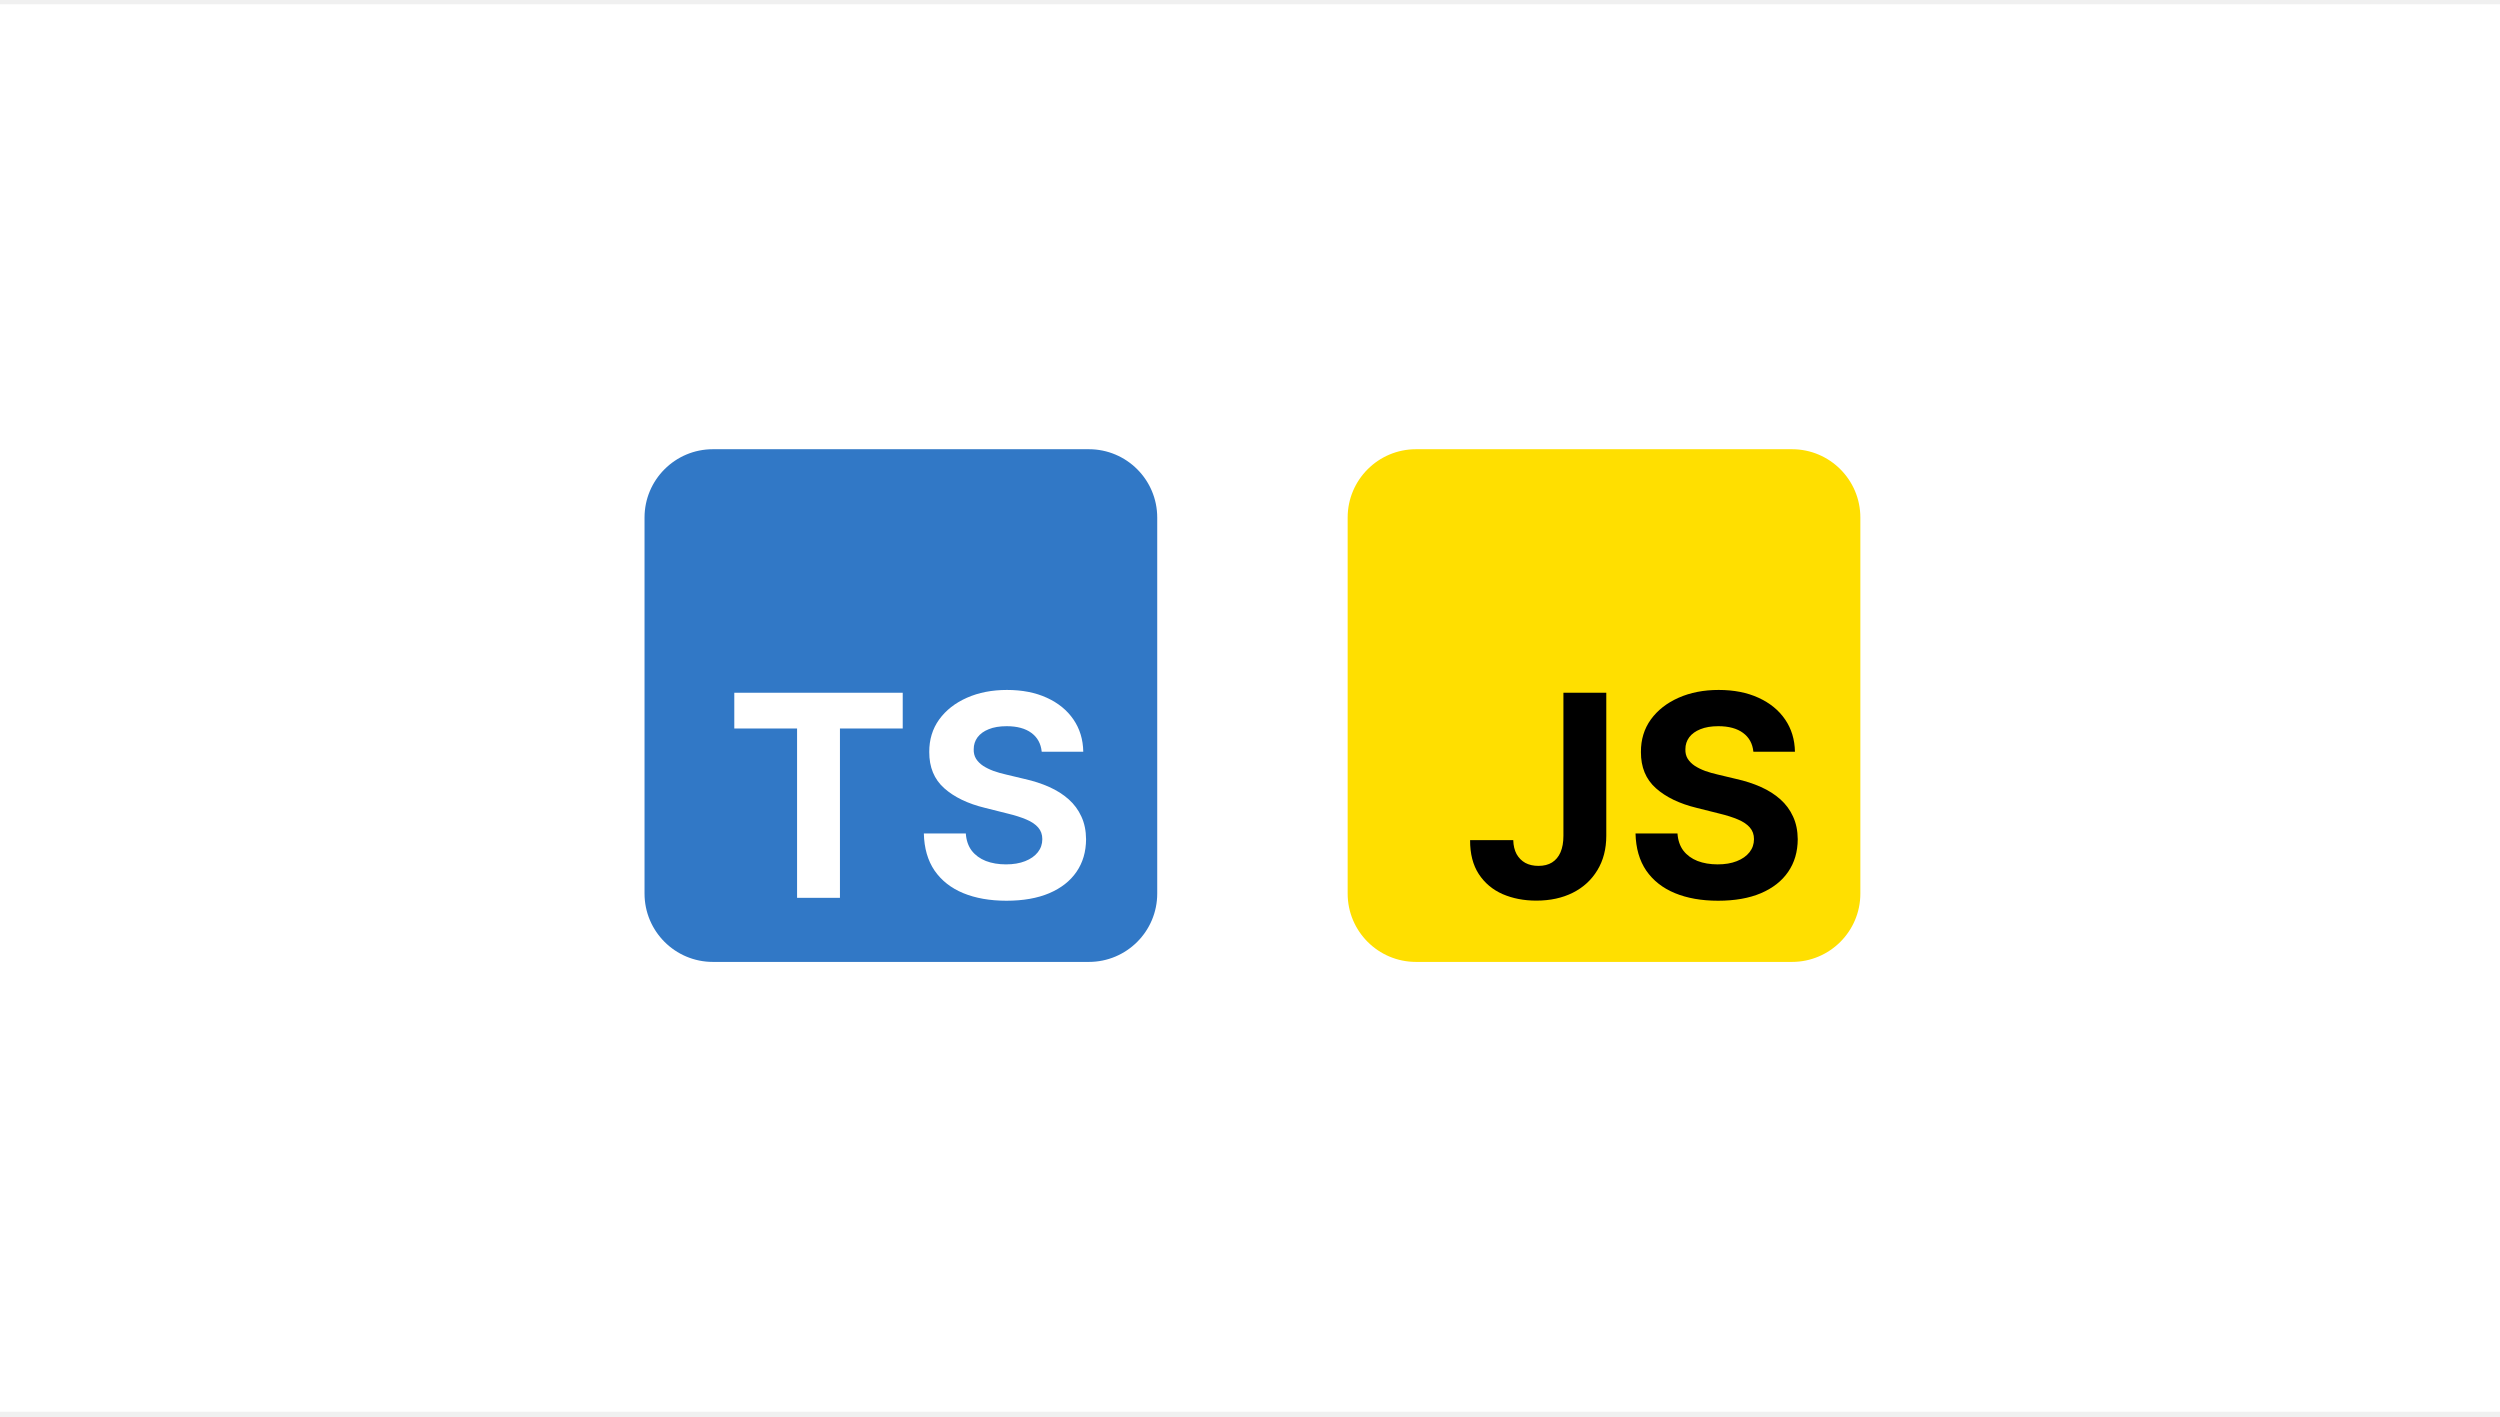
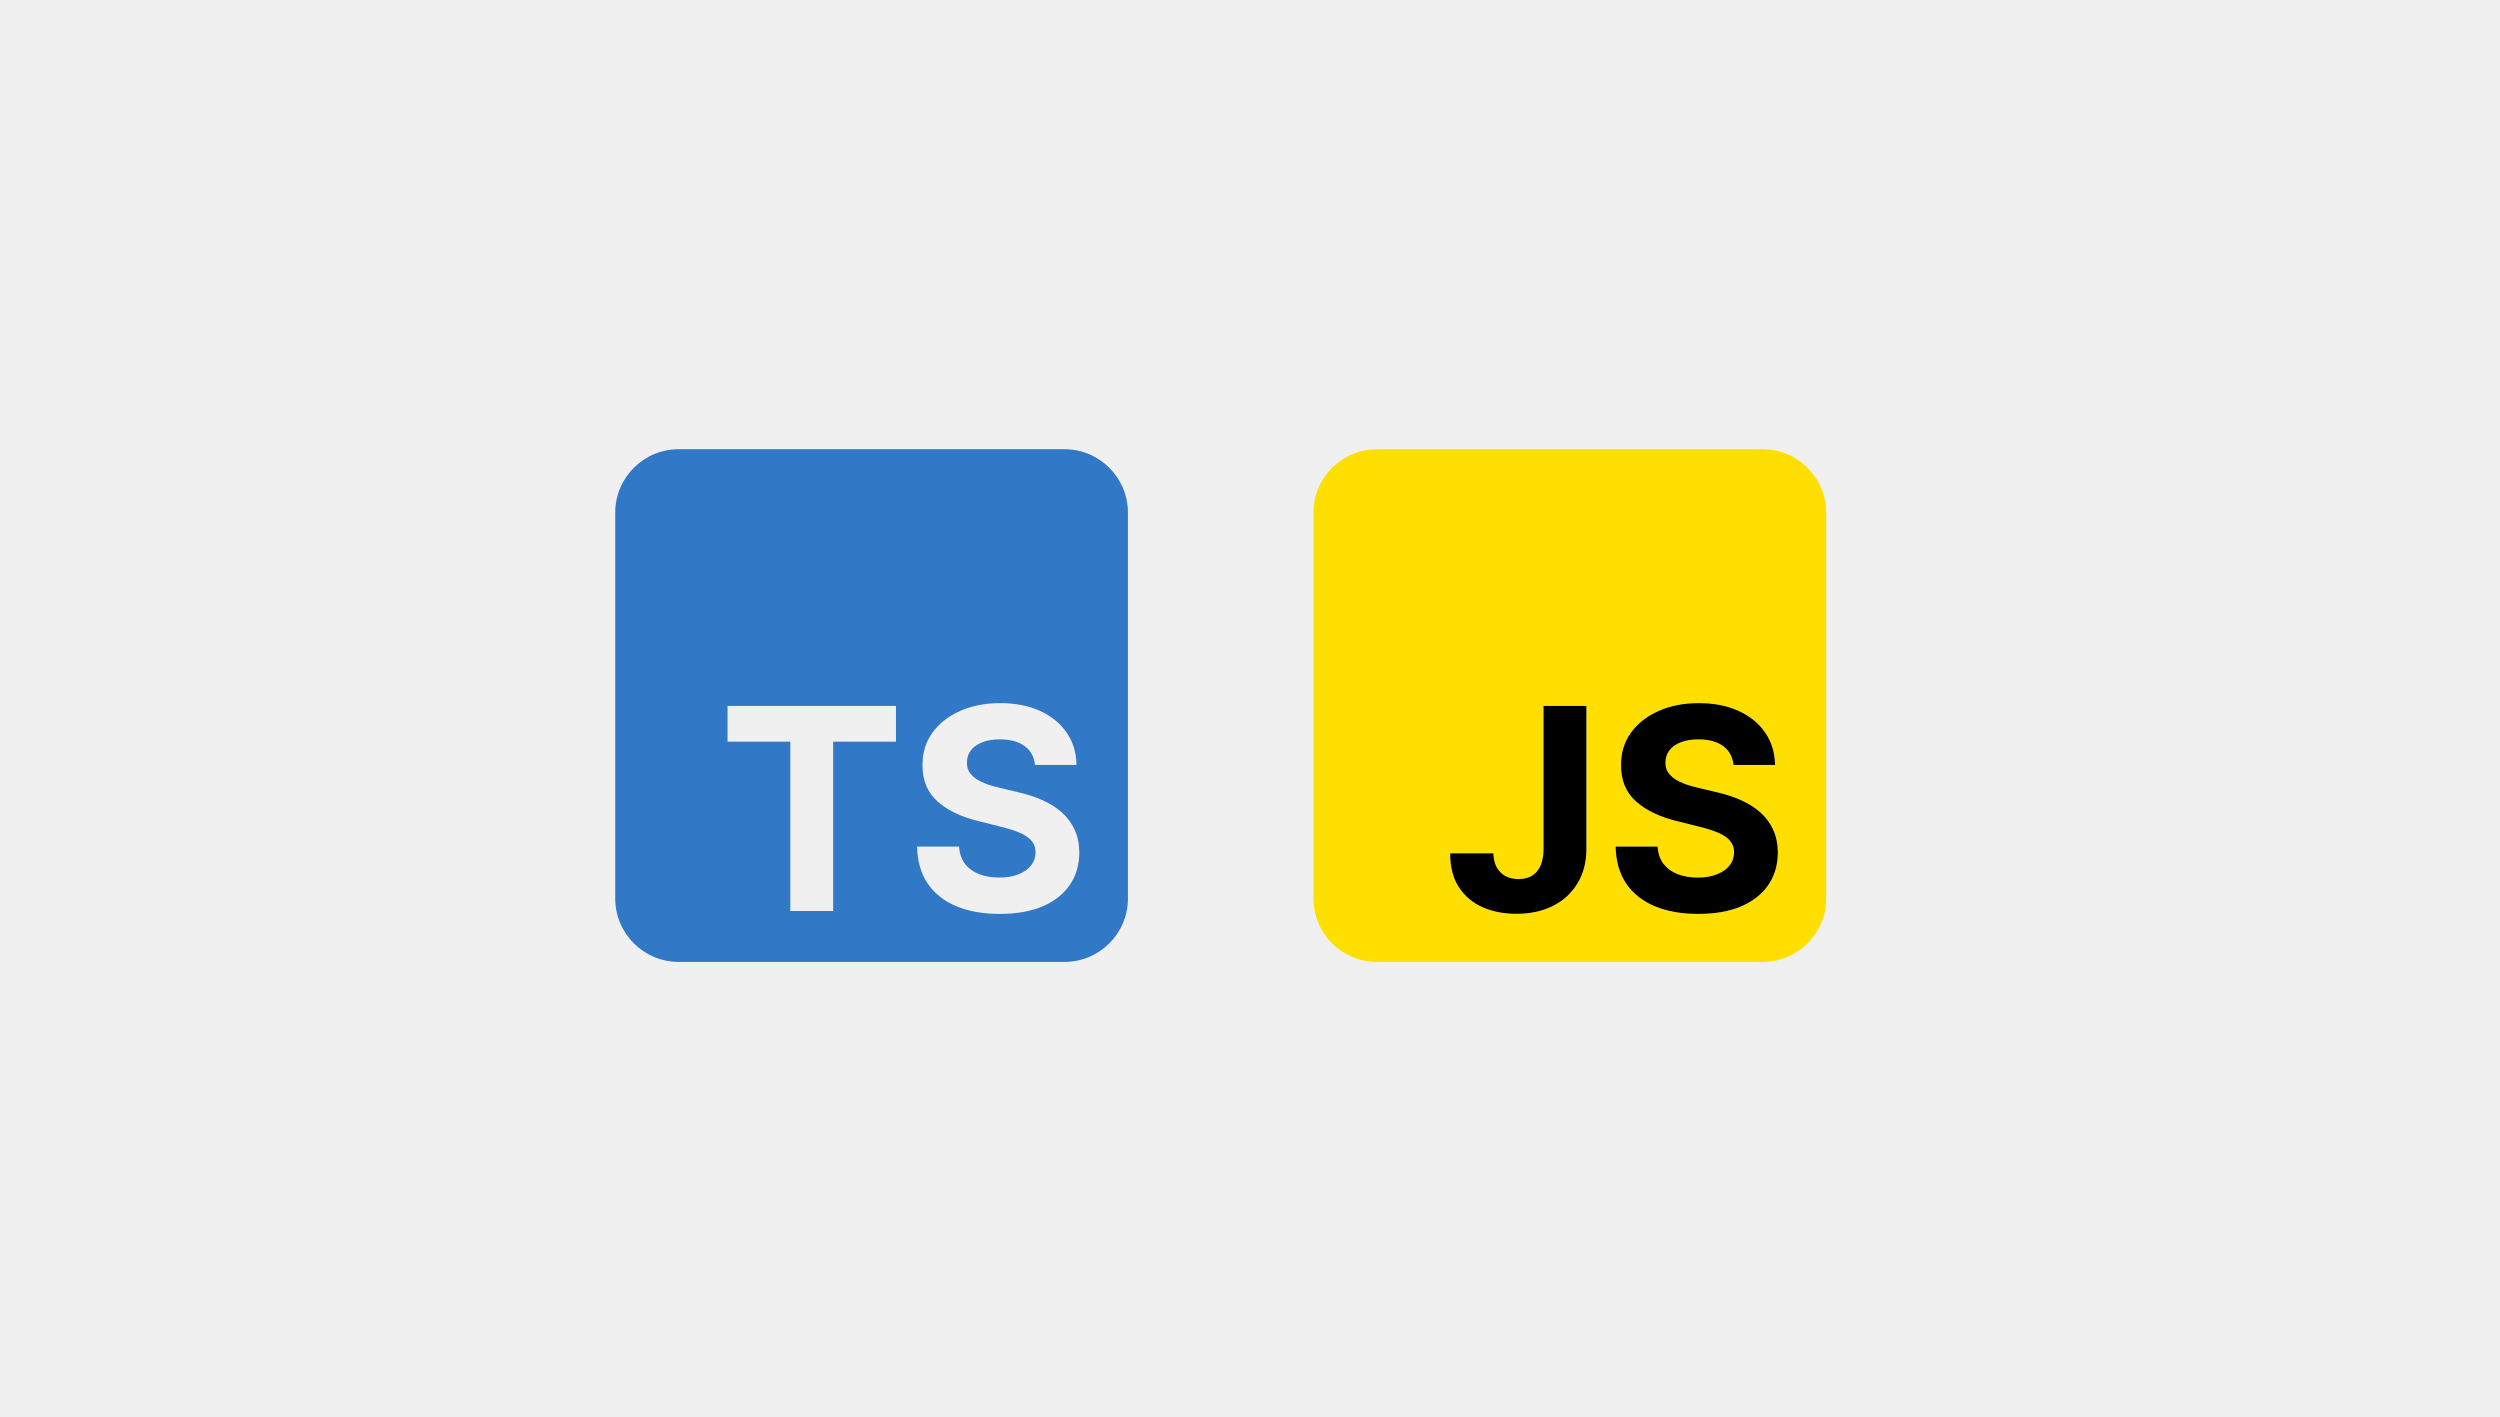
<svg xmlns="http://www.w3.org/2000/svg" width="512" height="290" viewBox="0 0 512 290" fill="none">
-   <rect width="512" height="288.257" transform="translate(0 0.871315)" fill="white" />
-   <rect x="132" y="92" width="105" height="105" rx="14" fill="#3178C6" />
-   <path d="M213.343 153.954C213.178 152.3 212.474 151.015 211.23 150.099C209.986 149.183 208.298 148.725 206.165 148.725C204.716 148.725 203.492 148.93 202.494 149.34C201.496 149.736 200.73 150.29 200.197 151.001C199.677 151.712 199.418 152.519 199.418 153.421C199.39 154.173 199.548 154.829 199.889 155.39C200.245 155.95 200.73 156.436 201.345 156.846C201.961 157.242 202.672 157.591 203.478 157.892C204.285 158.179 205.146 158.425 206.062 158.63L209.836 159.532C211.668 159.942 213.349 160.489 214.881 161.173C216.412 161.856 217.738 162.697 218.859 163.695C219.98 164.693 220.848 165.869 221.464 167.223C222.093 168.576 222.414 170.128 222.427 171.878C222.414 174.448 221.758 176.677 220.459 178.563C219.174 180.437 217.314 181.893 214.881 182.932C212.461 183.957 209.542 184.47 206.124 184.47C202.733 184.47 199.78 183.95 197.264 182.911C194.762 181.872 192.807 180.334 191.399 178.297C190.005 176.246 189.273 173.71 189.205 170.688H197.798C197.893 172.097 198.297 173.272 199.008 174.216C199.732 175.146 200.696 175.85 201.899 176.328C203.116 176.793 204.49 177.025 206.021 177.025C207.525 177.025 208.831 176.807 209.938 176.369C211.059 175.932 211.927 175.323 212.543 174.544C213.158 173.765 213.466 172.869 213.466 171.857C213.466 170.914 213.185 170.121 212.625 169.479C212.078 168.836 211.271 168.289 210.205 167.838C209.152 167.387 207.86 166.977 206.329 166.607L201.756 165.459C198.215 164.598 195.419 163.251 193.368 161.419C191.317 159.587 190.299 157.119 190.312 154.016C190.299 151.473 190.975 149.251 192.343 147.351C193.723 145.45 195.617 143.967 198.023 142.9C200.429 141.834 203.164 141.301 206.226 141.301C209.344 141.301 212.064 141.834 214.388 142.9C216.726 143.967 218.545 145.45 219.844 147.351C221.142 149.251 221.812 151.452 221.853 153.954H213.343Z" fill="white" />
-   <path d="M150.384 149.196V141.875H184.878V149.196H172.02V183.875H163.242V149.196H150.384Z" fill="white" />
-   <rect x="276" y="92" width="105" height="105" rx="14" fill="#FFDF00" />
-   <path d="M359.093 153.954C358.928 152.3 358.224 151.015 356.98 150.099C355.736 149.183 354.048 148.725 351.915 148.725C350.466 148.725 349.242 148.93 348.244 149.34C347.246 149.736 346.48 150.29 345.947 151.001C345.427 151.712 345.168 152.519 345.168 153.421C345.14 154.173 345.298 154.829 345.639 155.39C345.995 155.95 346.48 156.436 347.095 156.846C347.711 157.242 348.422 157.591 349.228 157.892C350.035 158.179 350.896 158.425 351.812 158.63L355.586 159.532C357.418 159.942 359.099 160.489 360.631 161.173C362.162 161.856 363.488 162.697 364.609 163.695C365.73 164.693 366.598 165.869 367.214 167.223C367.843 168.576 368.164 170.128 368.177 171.878C368.164 174.448 367.508 176.677 366.209 178.563C364.924 180.437 363.064 181.893 360.631 182.932C358.211 183.957 355.292 184.47 351.874 184.47C348.483 184.47 345.53 183.95 343.014 182.911C340.512 181.872 338.557 180.334 337.149 178.297C335.755 176.246 335.023 173.71 334.955 170.688H343.548C343.643 172.097 344.047 173.272 344.758 174.216C345.482 175.146 346.446 175.85 347.649 176.328C348.866 176.793 350.24 177.025 351.771 177.025C353.275 177.025 354.581 176.807 355.688 176.369C356.809 175.932 357.677 175.323 358.293 174.544C358.908 173.765 359.216 172.869 359.216 171.857C359.216 170.914 358.935 170.121 358.375 169.479C357.828 168.836 357.021 168.289 355.955 167.838C354.902 167.387 353.61 166.977 352.079 166.607L347.506 165.459C343.965 164.598 341.169 163.251 339.118 161.419C337.067 159.587 336.049 157.119 336.062 154.016C336.049 151.473 336.725 149.251 338.093 147.351C339.473 145.45 341.367 143.967 343.773 142.9C346.179 141.834 348.914 141.301 351.976 141.301C355.094 141.301 357.814 141.834 360.138 142.9C362.476 143.967 364.295 145.45 365.594 147.351C366.892 149.251 367.562 151.452 367.603 153.954H359.093Z" fill="black" />
-   <path d="M320.189 141.875H328.967V171.16C328.967 173.867 328.358 176.219 327.142 178.215C325.938 180.211 324.264 181.749 322.117 182.829C319.971 183.909 317.476 184.449 314.632 184.449C312.103 184.449 309.806 184.005 307.741 183.116C305.69 182.214 304.063 180.847 302.86 179.015C301.657 177.169 301.062 174.852 301.076 172.062H309.915C309.942 173.17 310.168 174.12 310.592 174.913C311.029 175.692 311.624 176.294 312.376 176.718C313.142 177.128 314.044 177.333 315.083 177.333C316.177 177.333 317.1 177.101 317.852 176.636C318.617 176.157 319.198 175.46 319.595 174.544C319.991 173.628 320.189 172.5 320.189 171.16V141.875Z" fill="black" />
+   <style>
+ @media (prefers-color-scheme: dark) {
+     path { fill: white; }
+     .text { display: none }
+ }
+ </style>
+   <path fill-rule="evenodd" clip-rule="evenodd" d="M126 105C126 97.82 131.82 92 139 92H218C225.18 92 231 97.82 231 105V184C231 191.18 225.18 197 218 197H139C131.82 197 126 191.18 126 184V105ZM211.959 156.653C211.795 154.999 211.091 153.714 209.846 152.798C208.602 151.882 206.914 151.424 204.781 151.424C203.332 151.424 202.108 151.629 201.11 152.039C200.112 152.436 199.346 152.989 198.813 153.7C198.294 154.411 198.034 155.218 198.034 156.12C198.007 156.872 198.164 157.528 198.506 158.089C198.861 158.649 199.346 159.135 199.962 159.545C200.577 159.941 201.288 160.29 202.094 160.591C202.901 160.878 203.762 161.124 204.678 161.329L208.452 162.231C210.284 162.642 211.966 163.188 213.497 163.872C215.028 164.556 216.354 165.396 217.475 166.395C218.596 167.393 219.465 168.568 220.08 169.922C220.709 171.275 221.03 172.827 221.044 174.577C221.03 177.147 220.374 179.376 219.075 181.263C217.79 183.136 215.93 184.592 213.497 185.631C211.077 186.656 208.158 187.169 204.74 187.169C201.349 187.169 198.396 186.649 195.881 185.61C193.379 184.571 191.424 183.033 190.015 180.996C188.621 178.945 187.889 176.409 187.821 173.388H196.414C196.51 174.796 196.913 175.972 197.624 176.915C198.348 177.845 199.312 178.549 200.515 179.027C201.732 179.492 203.106 179.725 204.637 179.725C206.141 179.725 207.447 179.506 208.554 179.068C209.676 178.631 210.544 178.022 211.159 177.243C211.774 176.464 212.082 175.568 212.082 174.557C212.082 173.613 211.802 172.82 211.241 172.178C210.694 171.535 209.887 170.988 208.821 170.537C207.768 170.086 206.476 169.676 204.945 169.307L200.372 168.158C196.831 167.297 194.035 165.95 191.984 164.118C189.933 162.286 188.915 159.818 188.928 156.715C188.915 154.172 189.592 151.95 190.959 150.05C192.34 148.149 194.233 146.666 196.639 145.6C199.046 144.533 201.78 144 204.843 144C207.96 144 210.68 144.533 213.005 145.6C215.343 146.666 217.161 148.149 218.46 150.05C219.759 151.95 220.428 154.151 220.469 156.653H211.959ZM149 144.574V151.896H161.858V186.574H170.636V151.896H183.494V144.574H149Z" fill="#3178C6" />
+   <path fill-rule="evenodd" clip-rule="evenodd" d="M269 105C269 97.82 274.82 92 282 92H361C368.18 92 374 97.82 374 105V184C374 191.18 368.18 197 361 197H282C274.82 197 269 191.18 269 184V105ZM355.017 156.653C354.853 154.999 354.148 153.714 352.904 152.798C351.66 151.882 349.972 151.424 347.839 151.424C346.39 151.424 345.166 151.629 344.168 152.039C343.17 152.436 342.404 152.989 341.871 153.7C341.352 154.411 341.092 155.218 341.092 156.12C341.064 156.872 341.222 157.528 341.563 158.089C341.919 158.649 342.404 159.135 343.02 159.545C343.635 159.941 344.346 160.29 345.152 160.591C345.959 160.878 346.82 161.124 347.736 161.329L351.51 162.231C353.342 162.642 355.023 163.188 356.555 163.872C358.086 164.556 359.412 165.396 360.533 166.395C361.654 167.393 362.522 168.568 363.138 169.922C363.767 171.275 364.088 172.827 364.102 174.577C364.088 177.147 363.432 179.376 362.133 181.263C360.848 183.136 358.988 184.592 356.555 185.631C354.135 186.656 351.216 187.169 347.798 187.169C344.407 187.169 341.454 186.649 338.938 185.61C336.437 184.571 334.481 183.033 333.073 180.996C331.679 178.945 330.947 176.409 330.879 173.388H339.472C339.567 174.796 339.971 175.972 340.682 176.915C341.406 177.845 342.37 178.549 343.573 179.027C344.79 179.492 346.164 179.725 347.695 179.725C349.199 179.725 350.505 179.506 351.612 179.068C352.733 178.631 353.602 178.022 354.217 177.243C354.832 176.464 355.14 175.568 355.14 174.557C355.14 173.613 354.859 172.82 354.299 172.178C353.752 171.535 352.945 170.988 351.879 170.537C350.826 170.086 349.534 169.676 348.003 169.307L343.43 168.158C339.889 167.297 337.093 165.95 335.042 164.118C332.991 162.286 331.973 159.818 331.986 156.715C331.973 154.172 332.649 151.95 334.017 150.05C335.397 148.149 337.291 146.666 339.697 145.6C342.104 144.533 344.838 144 347.9 144C351.018 144 353.738 144.533 356.062 145.6C358.4 146.666 360.219 148.149 361.518 150.05C362.816 151.95 363.486 154.151 363.527 156.653H355.017ZM324.891 144.574H316.114V173.859C316.114 175.199 315.915 176.327 315.519 177.243C315.122 178.159 314.541 178.856 313.776 179.335C313.024 179.8 312.101 180.032 311.007 180.032C309.968 180.032 309.066 179.827 308.3 179.417C307.548 178.993 306.953 178.392 306.516 177.612C306.092 176.819 305.866 175.869 305.839 174.762H297C296.987 177.551 297.581 179.868 298.784 181.714C299.988 183.546 301.615 184.913 303.665 185.815C305.73 186.704 308.027 187.148 310.556 187.148C313.4 187.148 315.895 186.608 318.041 185.528C320.188 184.448 321.863 182.91 323.066 180.914C324.282 178.918 324.891 176.566 324.891 173.859V144.574Z" fill="#FFDF00" />
+   <path class="text" d="M355.017 156.653C354.853 154.999 354.148 153.714 352.904 152.798C351.66 151.882 349.972 151.424 347.839 151.424C346.39 151.424 345.166 151.629 344.168 152.039C343.17 152.436 342.404 152.989 341.871 153.7C341.352 154.411 341.092 155.218 341.092 156.12C341.064 156.872 341.222 157.528 341.563 158.089C341.919 158.649 342.404 159.135 343.02 159.545C343.635 159.941 344.346 160.29 345.152 160.591C345.959 160.878 346.82 161.124 347.736 161.329L351.51 162.231C353.342 162.642 355.023 163.188 356.555 163.872C358.086 164.556 359.412 165.396 360.533 166.395C361.654 167.393 362.522 168.568 363.138 169.922C363.767 171.275 364.088 172.827 364.102 174.577C364.088 177.147 363.432 179.376 362.133 181.263C360.848 183.136 358.988 184.592 356.555 185.631C354.135 186.656 351.216 187.169 347.798 187.169C344.407 187.169 341.454 186.649 338.938 185.61C336.437 184.571 334.481 183.033 333.073 180.996C331.679 178.945 330.947 176.409 330.879 173.388H339.472C339.567 174.796 339.971 175.972 340.682 176.915C341.406 177.845 342.37 178.549 343.573 179.027C344.79 179.492 346.164 179.725 347.695 179.725C349.199 179.725 350.505 179.506 351.612 179.068C352.733 178.631 353.602 178.022 354.217 177.243C354.832 176.464 355.14 175.568 355.14 174.557C355.14 173.613 354.859 172.82 354.299 172.178C353.752 171.535 352.945 170.988 351.879 170.537C350.826 170.086 349.534 169.676 348.003 169.307L343.43 168.158C339.889 167.297 337.093 165.95 335.042 164.118C332.991 162.286 331.973 159.818 331.986 156.715C331.973 154.172 332.649 151.95 334.017 150.05C335.397 148.149 337.291 146.666 339.697 145.6C342.104 144.533 344.838 144 347.9 144C351.018 144 353.738 144.533 356.062 145.6C358.4 146.666 360.219 148.149 361.518 150.05C362.816 151.95 363.486 154.151 363.527 156.653H355.017Z" fill="black" />
+   <path class="text" d="M316.114 144.574H324.891V173.859C324.891 176.566 324.282 178.918 323.066 180.914C321.863 182.91 320.188 184.448 318.041 185.528C315.895 186.608 313.4 187.148 310.556 187.148C308.027 187.148 305.73 186.704 303.665 185.815C301.614 184.913 299.988 183.546 298.784 181.714C297.581 179.868 296.987 177.551 297 174.762H305.839C305.866 175.869 306.092 176.819 306.516 177.612C306.953 178.392 307.548 178.993 308.3 179.417C309.066 179.827 309.968 180.032 311.007 180.032C312.101 180.032 313.024 179.8 313.776 179.335C314.541 178.856 315.122 178.159 315.519 177.243C315.915 176.327 316.114 175.199 316.114 173.859V144.574Z" fill="black" />
</svg>
